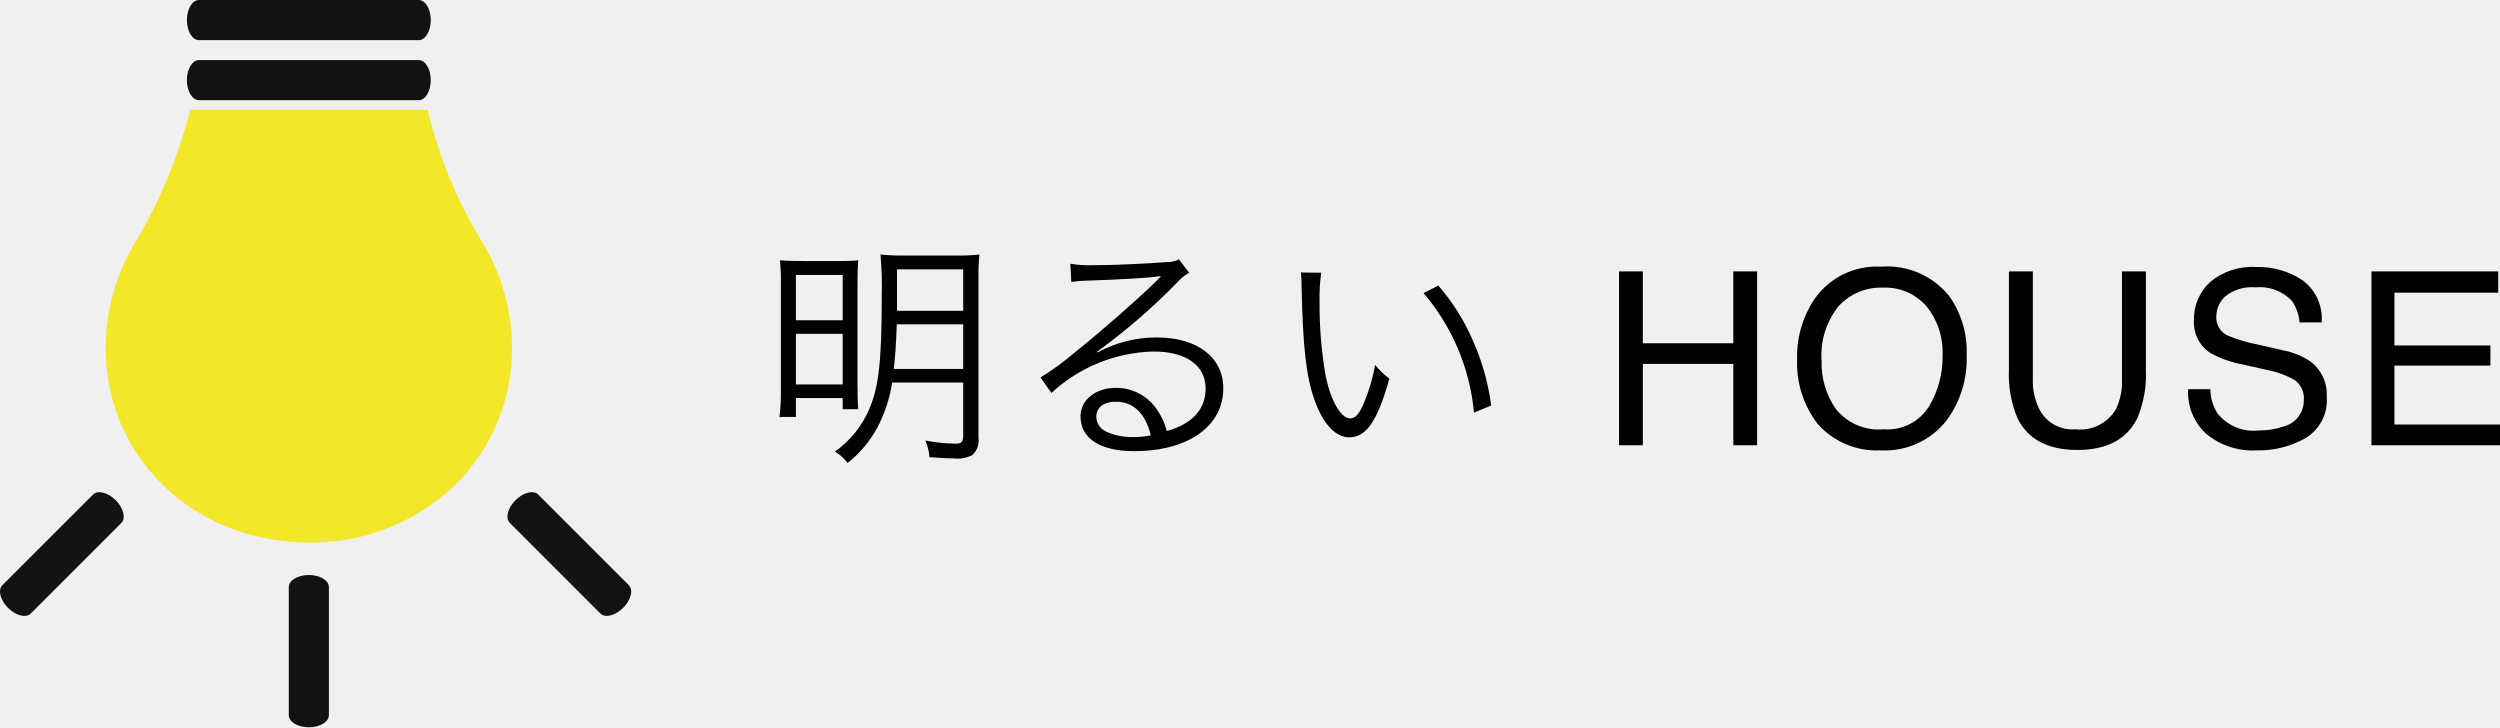
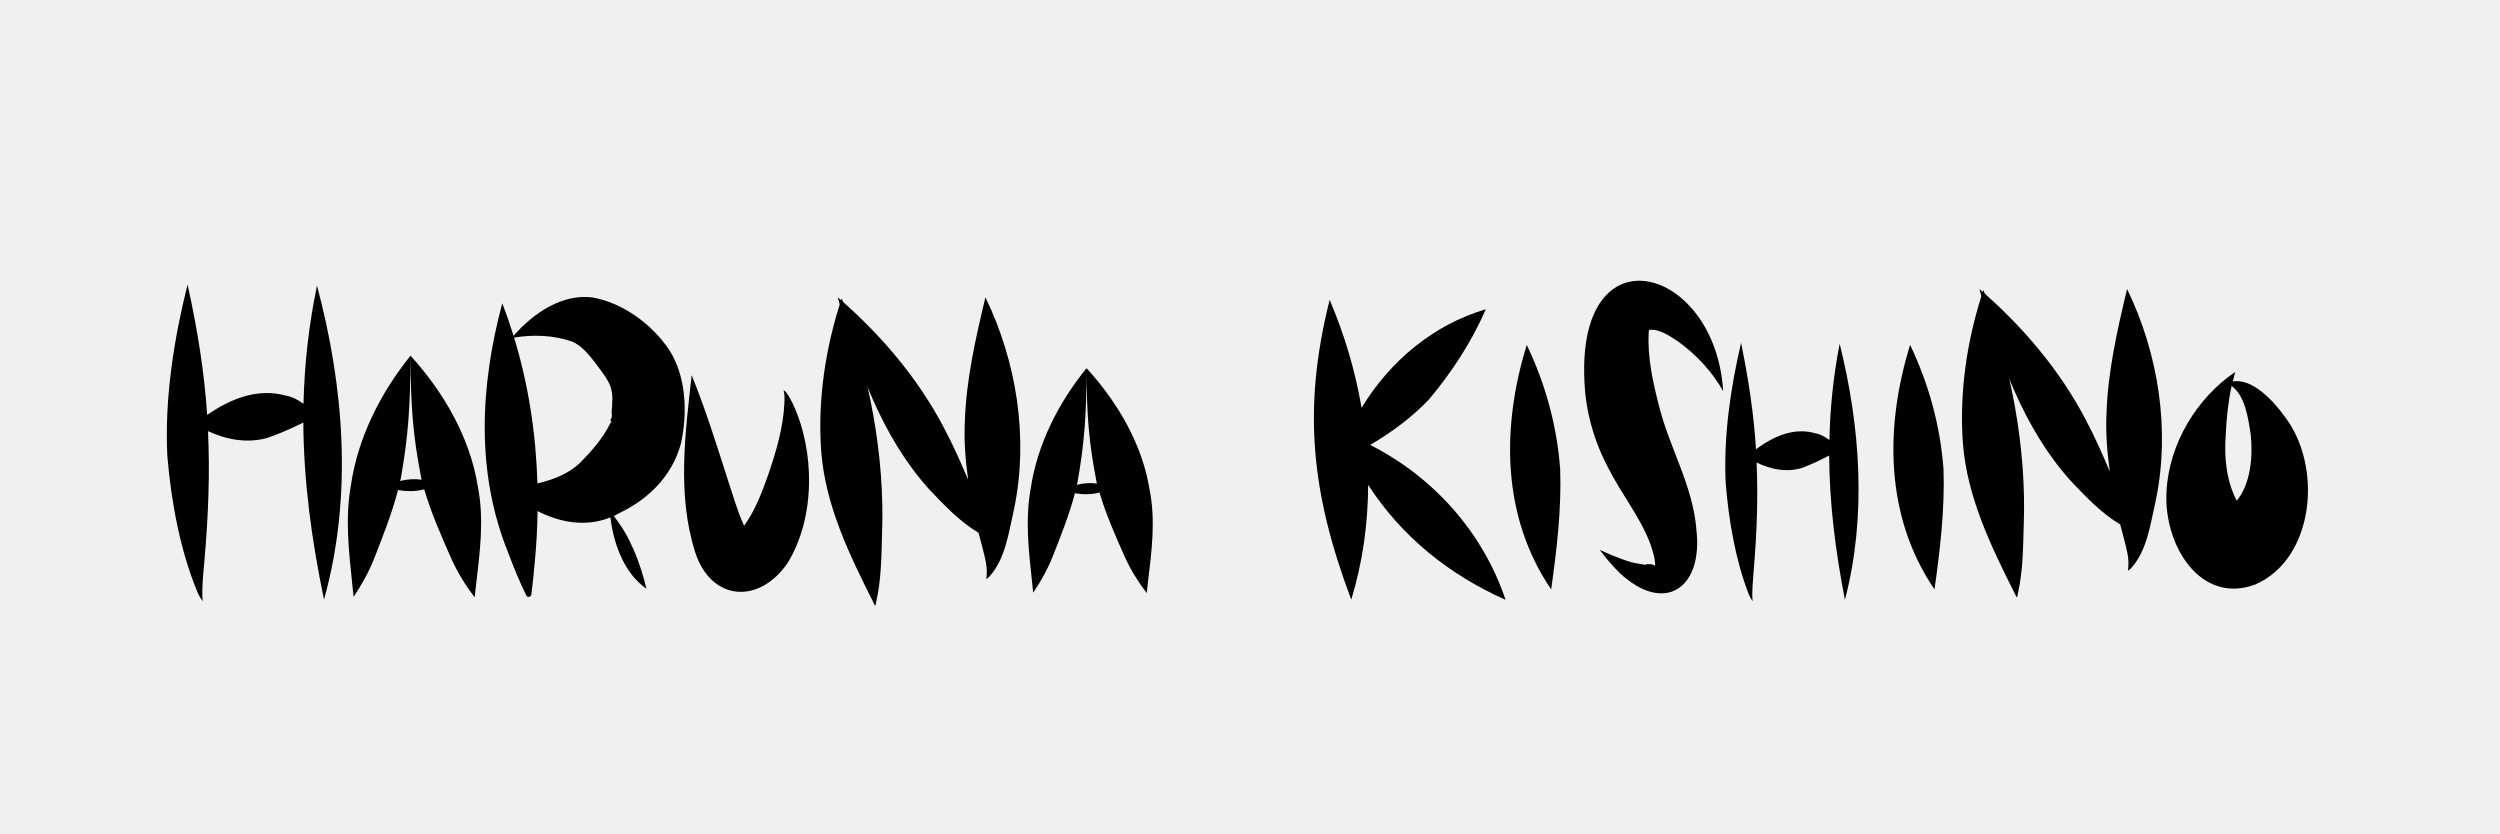
- <svg xmlns="http://www.w3.org/2000/svg" id="グループ_42" data-name="グループ 42" width="206.252" height="60" viewBox="0 0 206.252 60">
-   <g id="グループ_41" data-name="グループ 41" transform="translate(0)">
-     <g id="グループ_36" data-name="グループ 36" transform="translate(15.419 4.957)">
-       <path id="パス_27" data-name="パス 27" d="M42.591,20.667H60.725c.549,0,.993.741.993,1.655s-.444,1.655-.993,1.655H42.591c-.548,0-.993-.741-.993-1.655S42.043,20.667,42.591,20.667Z" transform="translate(-41.598 -20.667)" fill="#121212" />
-     </g>
-     <g id="グループ_37" data-name="グループ 37" transform="translate(15.419)">
-       <path id="パス_28" data-name="パス 28" d="M42.591,11.9H60.725c.549,0,.993.741.993,1.655s-.444,1.655-.993,1.655H42.591c-.548,0-.993-.741-.993-1.655S42.043,11.9,42.591,11.9Z" transform="translate(-41.598 -11.898)" fill="#121212" />
-     </g>
-     <path id="パス_29" data-name="パス 29" d="M36.722,29.4l-.136.523A41.073,41.073,0,0,1,32.093,40.5a16.744,16.744,0,0,0-2.342,8.569c.011,8.877,7.011,15.766,16.284,16.021a17.074,17.074,0,0,0,12.5-4.71A15.656,15.656,0,0,0,63.266,49.05a16.733,16.733,0,0,0-2.4-8.651A38.316,38.316,0,0,1,56.526,30.28L56.3,29.4" transform="translate(-21.029 -20.34)" fill="#f3e729" />
-     <g id="グループ_38" data-name="グループ 38" transform="translate(23.825 47.439)">
-       <path id="パス_30" data-name="パス 30" d="M58.121,99.782c.915,0,1.655.444,1.655.993v10.576c0,.548-.741.993-1.655.993s-1.654-.445-1.654-.993V100.775C56.466,100.226,57.208,99.782,58.121,99.782Z" transform="translate(-56.467 -99.782)" fill="#121212" />
-     </g>
-     <g id="グループ_39" data-name="グループ 39" transform="translate(0 40.605)">
-       <path id="パス_31" data-name="パス 31" d="M23.868,88.356c.647.647.856,1.485.469,1.873l-7.478,7.478c-.388.388-1.226.178-1.873-.468s-.855-1.484-.468-1.872L22,87.888C22.383,87.5,23.222,87.71,23.868,88.356Z" transform="translate(-14.323 -87.693)" fill="#121212" />
-     </g>
-     <g id="グループ_40" data-name="グループ 40" transform="translate(41.866 40.604)">
-       <path id="パス_32" data-name="パス 32" d="M89.043,88.356c.647-.647,1.485-.856,1.872-.468l7.479,7.479c.388.388.179,1.226-.469,1.872s-1.484.855-1.872.468l-7.478-7.479C88.187,89.84,88.4,89,89.043,88.356Z" transform="translate(-88.381 -87.693)" fill="#121212" />
-     </g>
-     <path id="パス_33" data-name="パス 33" d="M59.393,29.4" transform="translate(-33.914 -19.504)" fill="#231815" />
-   </g>
-   <path id="パス_34" data-name="パス 34" d="M16.94-5.1V-.74c0,.54-.14.68-.64.68a13.316,13.316,0,0,1-2.48-.26,4.369,4.369,0,0,1,.34,1.38c1.24.08,1.54.1,1.98.1A2.681,2.681,0,0,0,17.7.88a1.636,1.636,0,0,0,.5-1.44V-13.7a16.233,16.233,0,0,1,.08-1.96,15.126,15.126,0,0,1-1.9.08H12.06a16.939,16.939,0,0,1-1.94-.08,30.41,30.41,0,0,1,.1,3.44c0,5.3-.24,7.42-1,9.24A8.288,8.288,0,0,1,6.36.6a3.372,3.372,0,0,1,1.04.94A9.468,9.468,0,0,0,9.82-1.32,11.7,11.7,0,0,0,11.08-5.1Zm0-4.8v3.68H11.22c.12-1.22.18-1.94.24-3.68Zm0-1.12H11.48v-3.42h5.46ZM1.9-4.36a15.881,15.881,0,0,1-.12,2.1H3.14V-3.82H7v.92H8.28c-.04-.58-.06-.98-.06-1.94v-8.42c0-1.08.02-1.44.06-1.92-.48.04-.84.06-1.8.06H4.3c-1.34,0-1.84-.02-2.48-.06a16.122,16.122,0,0,1,.08,1.92Zm1.24-9.62H7v3.74H3.14Zm0,4.86H7v4.18H3.14ZM25.859-13.4a9.853,9.853,0,0,1,1.08-.1c3.04-.1,5.44-.24,6.08-.36a.774.774,0,0,1,.18-.02l.04.04-.08.08-.08.08-.28.28c-1.38,1.36-4.54,4.14-6.68,5.84a22.281,22.281,0,0,1-2.8,2.04l.9,1.28a12.835,12.835,0,0,1,8.42-3.42c2.7,0,4.3,1.14,4.3,3.06,0,1.7-1.1,2.92-3.2,3.5a5.725,5.725,0,0,0-.92-1.92,4.028,4.028,0,0,0-3.3-1.64c-1.66,0-2.9,1-2.9,2.34,0,1.84,1.62,2.88,4.44,2.88C35.5.56,38.4-1.5,38.4-4.62c0-2.56-2.14-4.2-5.48-4.2a10.134,10.134,0,0,0-4.9,1.24l-.04-.06a51.32,51.32,0,0,0,6.58-5.68,3.691,3.691,0,0,1,1.02-.84l-.84-1.1a2.045,2.045,0,0,1-.96.22c-1.8.14-4.46.26-6.12.26a9.236,9.236,0,0,1-1.88-.12ZM32.419-.74a7.2,7.2,0,0,1-1.46.14,5.11,5.11,0,0,1-2.24-.46,1.365,1.365,0,0,1-.8-1.22c0-.76.62-1.24,1.62-1.24C30.979-3.52,31.979-2.56,32.419-.74ZM44.8-14.18a10.821,10.821,0,0,1,.06,1.18c.1,4.92.38,7.48,1.08,9.38.68,1.92,1.72,3.04,2.84,3.04,1.42,0,2.34-1.34,3.32-4.84a6.393,6.393,0,0,1-1.18-1.14,14.39,14.39,0,0,1-1.04,3.42c-.3.66-.64,1-1,1-.76,0-1.58-1.38-2.02-3.42a34.25,34.25,0,0,1-.52-6.22,14.5,14.5,0,0,1,.14-2.38Zm10.12,1.7a17.663,17.663,0,0,1,4.16,9.86L60.5-3.2A19.15,19.15,0,0,0,59-8.54a17.36,17.36,0,0,0-2.86-4.56Z" transform="translate(62.524 36.66)" />
-   <path id="パス_35" data-name="パス 35" d="M1.572-14.346H3.535v5.928H11v-5.928h1.963V0H11V-6.709H3.535V0H1.572ZM23.2-14.736a6.568,6.568,0,0,1,5.625,2.441,7.912,7.912,0,0,1,1.426,4.873A8.527,8.527,0,0,1,28.617-2.08,6.468,6.468,0,0,1,23.158.42a6.525,6.525,0,0,1-5.205-2.187A8.26,8.26,0,0,1,16.263-7.1a8.481,8.481,0,0,1,1.445-4.98A6.262,6.262,0,0,1,23.2-14.736Zm.2,13.418a4.046,4.046,0,0,0,3.716-1.841,7.835,7.835,0,0,0,1.147-4.233,6.039,6.039,0,0,0-1.323-4.072,4.516,4.516,0,0,0-3.618-1.543,4.712,4.712,0,0,0-3.633,1.528,6.441,6.441,0,0,0-1.406,4.507,6.585,6.585,0,0,0,1.206,4.019A4.536,4.536,0,0,0,23.392-1.318ZM35.71-14.346v8.867a5.216,5.216,0,0,0,.586,2.6,3.079,3.079,0,0,0,2.93,1.563,3.442,3.442,0,0,0,3.359-1.689,5.378,5.378,0,0,0,.479-2.471v-8.867h1.973v8.057a9.321,9.321,0,0,1-.713,4.072q-1.309,2.6-4.941,2.6t-4.932-2.6a9.321,9.321,0,0,1-.713-4.072v-8.057ZM50.352-4.629a3.92,3.92,0,0,0,.576,1.982,3.819,3.819,0,0,0,3.408,1.426,6.033,6.033,0,0,0,1.992-.312A2.214,2.214,0,0,0,58.067-3.7a1.872,1.872,0,0,0-.732-1.67,7.4,7.4,0,0,0-2.324-.85L53.067-6.66a8.8,8.8,0,0,1-2.7-.947A3,3,0,0,1,49-10.293a4.135,4.135,0,0,1,1.338-3.174,5.368,5.368,0,0,1,3.789-1.24,6.581,6.581,0,0,1,3.833,1.089,3.93,3.93,0,0,1,1.577,3.481H57.716a3.6,3.6,0,0,0-.625-1.768,3.631,3.631,0,0,0-3.018-1.123A3.491,3.491,0,0,0,51.6-12.3a2.262,2.262,0,0,0-.752,1.68,1.64,1.64,0,0,0,.879,1.543,12.9,12.9,0,0,0,2.607.781l2.012.459a6.164,6.164,0,0,1,2.246.908,3.4,3.4,0,0,1,1.367,2.92A3.645,3.645,0,0,1,58.228-.605,7.763,7.763,0,0,1,54.2.42,6.024,6.024,0,0,1,50.011-.947a4.613,4.613,0,0,1-1.484-3.682Zm13.295-9.717H74.106v1.758H65.541v4.355h7.92v1.66h-7.92v4.863h8.711V0H63.647Z" transform="translate(132 36.736)" />
+ <svg xmlns="http://www.w3.org/2000/svg" version="1.1" id="レイヤー_1" x="0px" y="0px" width="300px" height="100px" viewBox="0 0 300 100" style="enable-background:new 0 0 300 100;" xml:space="preserve">
+   <style type="text/css">
+ 	.st0{fill:#FFFFFF;stroke:#000000;stroke-miterlimit:10;}
+ </style>
+   <path d="M38.04,34.27c-1.01,4.83-1.51,9.53-1.62,14.18c-0.68-0.48-1.38-0.86-2.14-0.98c-3.23-0.9-6.47,0.27-9.42,2.32  c-0.34-5.04-1.11-10-2.35-15.65c-1.63,6.52-2.77,13.56-2.43,20.57c0.48,5.72,1.6,11.53,3.64,16.41c0.17,0.38,0.38,0.72,0.6,1.02  c-0.13-1.54,0.06-3.09,0.19-4.61c0.52-5.88,0.68-10.92,0.45-15.79c2.3,1.06,4.76,1.47,7.12,0.81c1.46-0.49,2.89-1.15,4.32-1.84  c0.04,7.04,0.98,14.02,2.48,21.24C42.34,59.57,41.29,46.45,38.04,34.27z" />
+   <path d="M57.33,58.33c-0.93-5.77-4.02-11.19-8.07-15.65c0.02,6.07,0.29,9.56,1.29,14.69c0.01,0.06,0.03,0.12,0.05,0.19  c-0.86-0.12-1.74-0.06-2.58,0.16c0.03-0.12,0.06-0.25,0.09-0.37c0.89-5.12,1.13-8.61,1.15-14.66c-3.59,4.45-6.34,9.85-7.16,15.61  c-0.7,3.95-0.23,7.93,0.18,11.88c0.05,0.48,0.09,0.96,0.15,1.44c0.98-1.44,1.82-2.97,2.47-4.6c1.05-2.69,2.13-5.4,2.86-8.21  c1.04,0.17,2.09,0.19,3.15-0.09c0.83,2.86,2.06,5.62,3.27,8.36c0.73,1.63,1.68,3.16,2.78,4.61c0.06-0.48,0.11-0.96,0.16-1.45  C57.59,66.28,58.12,62.28,57.33,58.33z" />
+   <path d="M80.28,41.95c-2.19-3.24-5.74-5.66-9.21-6.26c-3.5-0.45-6.98,1.77-9.44,4.61c-0.41-1.32-0.86-2.62-1.36-3.9  c-2.67,9.98-3.18,20.33,0.73,29.97c0.64,1.73,1.35,3.44,2.15,5.07c0.01-0.01,0.01-0.01,0.02-0.02c0.01,0.03,0.01,0.07,0.03,0.1  c0.2,0.25,0.59,0.07,0.58-0.29c0.14-1.25,0.29-2.49,0.39-3.75c0.2-2.04,0.31-4.1,0.34-6.15c2.78,1.42,5.85,1.92,8.74,0.76  c0.4,3.39,1.77,6.8,4.33,8.56c-0.79-3.22-1.97-6.3-3.94-8.73c0.28-0.13,0.55-0.26,0.82-0.42c3.16-1.52,6.16-4.25,7.24-8.23  C82.54,49.53,82.34,45.11,80.28,41.95z M69.57,55.58c-1.49,1.37-3.26,1.99-5.08,2.43c-0.17-5.97-1.08-11.89-2.8-17.5  c2.32-0.38,4.73-0.3,6.99,0.49c1.1,0.47,1.97,1.53,2.75,2.54c1.21,1.68,2.23,2.65,2.03,4.78c0.03,0.49-0.11,1-0.04,1.48  c0.02,0.13,0,0.26-0.06,0.39c-0.14,0.27-0.15,0.38-0.03,0.35c0.11-0.03,0.07,0.06-0.09,0.25C72.32,52.65,70.94,54.18,69.57,55.58z" />
+   <path d="M95.11,48.38c-0.31-0.53-0.56-1.22-1.08-1.57c0.13,0.5,0.12,1.01,0.1,1.53c-0.14,2.97-0.99,5.85-1.95,8.65  c-0.75,2.1-1.56,4.28-2.89,6.1c-0.8-1.75-1.33-3.63-1.93-5.45C86,53.41,84.68,49.15,83,45.02c-0.78,7.01-1.76,14.35,0.41,21.21  c1.89,5.91,7.65,6.34,11.08,1.36C97.88,62.12,97.81,54.1,95.11,48.38z" />
+   <path d="M101.01,35.79c-1.96,5.88-2.92,12.26-2.46,18.43c0.51,6.45,3.37,12.34,6.25,18.06c0.23,0.45,0.23,0.62,0.34-0.04  c0.6-2.61,0.63-5.3,0.7-7.96C106.23,54.54,104.27,44.94,101.01,35.79z" />
+   <path d="M118.25,35.68c-1.17,4.9-2.3,9.83-2.47,14.9c-0.11,2.34,0.07,4.68,0.4,7c-0.84-1.98-1.72-4-2.93-6.29  c-3.18-6.04-7.68-11.27-12.72-15.61c2.3,8.29,5.26,16.7,10.98,23.05c1.77,1.87,3.69,3.89,5.91,5.2c0.3,1.17,0.65,2.32,0.88,3.51  c0.14,0.68,0.15,1.37,0.05,2.05c0.11-0.08,0.22-0.16,0.33-0.25c1.99-2.14,2.36-5.36,3.01-8.17C123.46,52.54,122,43.41,118.25,35.68z  " />
+   <path d="M137.95,58.75c-0.87-5.38-3.77-10.42-7.57-14.57c0.02,5.65,0.28,8.9,1.21,13.68c0.01,0.06,0.03,0.11,0.05,0.17  c-0.8-0.12-1.63-0.06-2.41,0.15c0.03-0.12,0.06-0.23,0.08-0.35c0.83-4.77,1.06-8.01,1.08-13.65c-3.37,4.14-5.94,9.17-6.72,14.54  c-0.66,3.68-0.22,7.39,0.17,11.06c0.05,0.45,0.09,0.9,0.14,1.34c0.92-1.34,1.71-2.77,2.32-4.28c0.99-2.51,2-5.03,2.69-7.65  c0.97,0.16,1.96,0.18,2.95-0.09c0.78,2.66,1.93,5.23,3.06,7.78c0.69,1.52,1.58,2.95,2.61,4.29c0.06-0.45,0.1-0.9,0.15-1.35  C138.2,66.15,138.69,62.43,137.95,58.75z" />
+   <path d="M180.67,71.98c-2.79-8.29-8.82-14.82-16.25-18.59c2.55-1.49,4.96-3.27,7.03-5.43c2.74-3.25,5.12-6.89,6.85-10.85  c-6.26,1.84-11.48,6.18-14.91,11.83c-0.76-4.46-2.07-8.83-3.83-12.96c-3.33,13.24-2.14,23.39,2.59,35.98  c1.37-4.48,2.01-9.12,2.03-13.77C168.19,64.38,173.87,68.96,180.67,71.98z" />
+   <path d="M187.22,56.28c-0.38-5.16-1.77-10.23-4.01-14.89c-3.04,9.84-3.03,20.58,2.93,29.34C186.81,65.95,187.39,61.11,187.22,56.28z  " />
+   <path d="M197.9,39.59c1.29-0.14,2.45,0.73,3.49,1.4c2.19,1.59,4.05,3.59,5.39,5.94c-0.92-14.98-17.52-19.67-16.65-1.2  c0.14,3.68,1.17,7.25,2.9,10.5c1.55,3.05,3.76,5.77,4.99,8.98c0.29,0.87,0.61,1.76,0.59,2.68c-0.37-0.22-0.78-0.26-1.23-0.12  c-0.72-0.12-1.46-0.21-2.15-0.47c-1.12-0.37-2.21-0.83-3.27-1.32c0.74,0.98,1.53,1.93,2.42,2.79c5.35,4.98,9.95,1.83,9.2-5.06  c-0.36-5.34-3.28-9.99-4.53-15.12c-0.72-2.82-1.36-5.74-1.21-8.66C197.83,39.82,197.87,39.71,197.9,39.59z" />
+   <path d="M274.15,49.97c-1.33-1.85-3.81-4.56-6.2-4.21c0.09-0.38,0.17-0.75,0.28-1.13c-4.55,3.08-7.96,8.55-8.25,14.38  c-0.36,6.4,4.06,13.59,10.65,11.13C277.77,67.04,278.75,55.91,274.15,49.97z M268.41,60.09c-1.23-2.36-1.52-5.12-1.33-7.8  c0.09-2.01,0.29-4.01,0.71-5.97c1.63,1.14,2,3.92,2.3,5.83C270.36,54.78,270.09,58.03,268.41,60.09z" />
+   <path d="M220.76,41.25c-0.77,3.94-1.15,7.77-1.23,11.56c-0.52-0.39-1.06-0.7-1.63-0.8c-2.46-0.74-4.93,0.22-7.18,1.9  c-0.26-4.11-0.85-8.16-1.79-12.77c-1.24,5.32-2.11,11.06-1.85,16.78c0.37,4.66,1.22,9.41,2.77,13.39c0.13,0.31,0.29,0.59,0.46,0.83  c-0.1-1.25,0.05-2.52,0.14-3.76c0.4-4.8,0.52-8.91,0.34-12.88c1.75,0.86,3.63,1.2,5.42,0.66c1.11-0.4,2.2-0.94,3.29-1.5  c0.03,5.75,0.75,11.43,1.89,17.32C224.03,61.89,223.23,51.18,220.76,41.25z" />
+   <path d="M233.22,56.28c-0.38-5.16-1.77-10.23-4.01-14.89c-3.04,9.84-3.03,20.58,2.93,29.34C232.81,65.95,233.39,61.11,233.22,56.28z  " />
+   <path d="M238.01,34.79c-1.96,5.88-2.92,12.26-2.46,18.43c0.51,6.45,3.37,12.34,6.25,18.06c0.23,0.45,0.23,0.62,0.34-0.04  c0.6-2.61,0.63-5.3,0.7-7.96C243.23,53.54,241.27,43.94,238.01,34.79z" />
+   <path d="M255.25,34.68c-1.17,4.9-2.3,9.83-2.47,14.9c-0.11,2.34,0.07,4.68,0.4,7c-0.84-1.98-1.72-4-2.93-6.29  c-3.18-6.04-7.68-11.27-12.72-15.61c2.3,8.29,5.26,16.7,10.98,23.05c1.77,1.87,3.69,3.89,5.91,5.2c0.3,1.17,0.65,2.32,0.88,3.51  c0.14,0.68,0.15,1.37,0.05,2.05c0.11-0.08,0.22-0.16,0.33-0.25c1.99-2.14,2.36-5.36,3.01-8.17C260.46,51.54,259,42.41,255.25,34.68z  " />
</svg>
